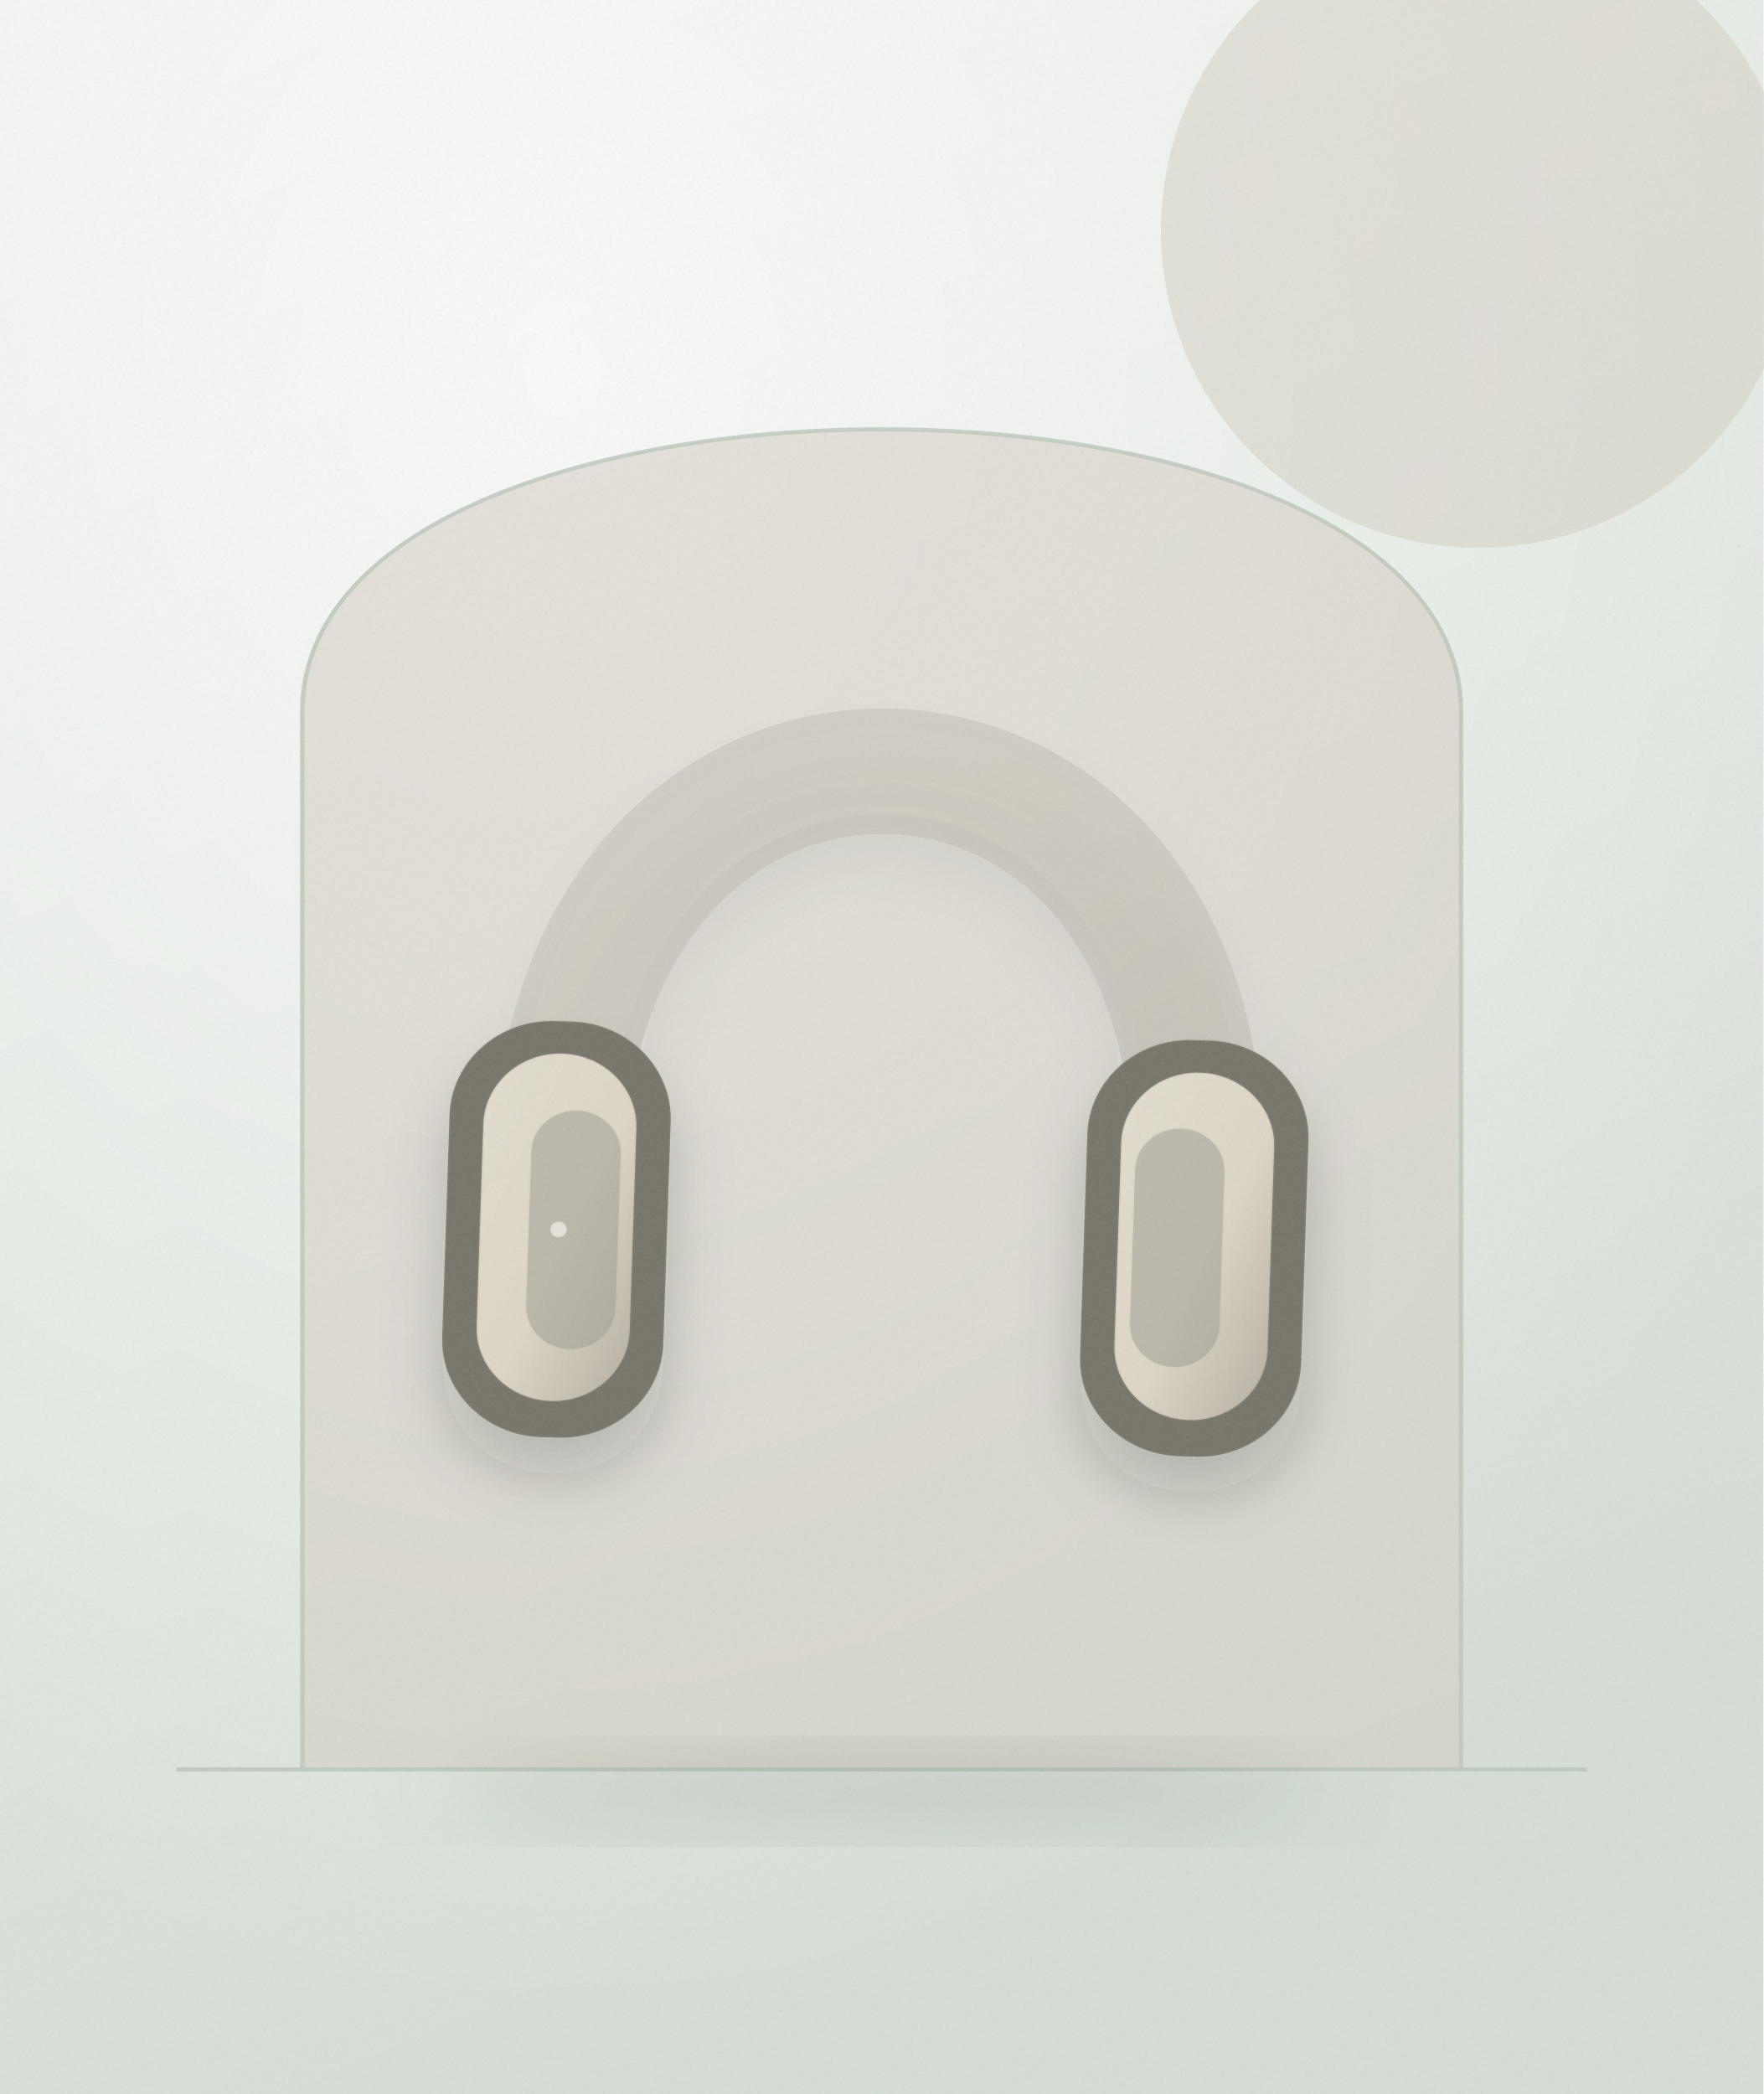
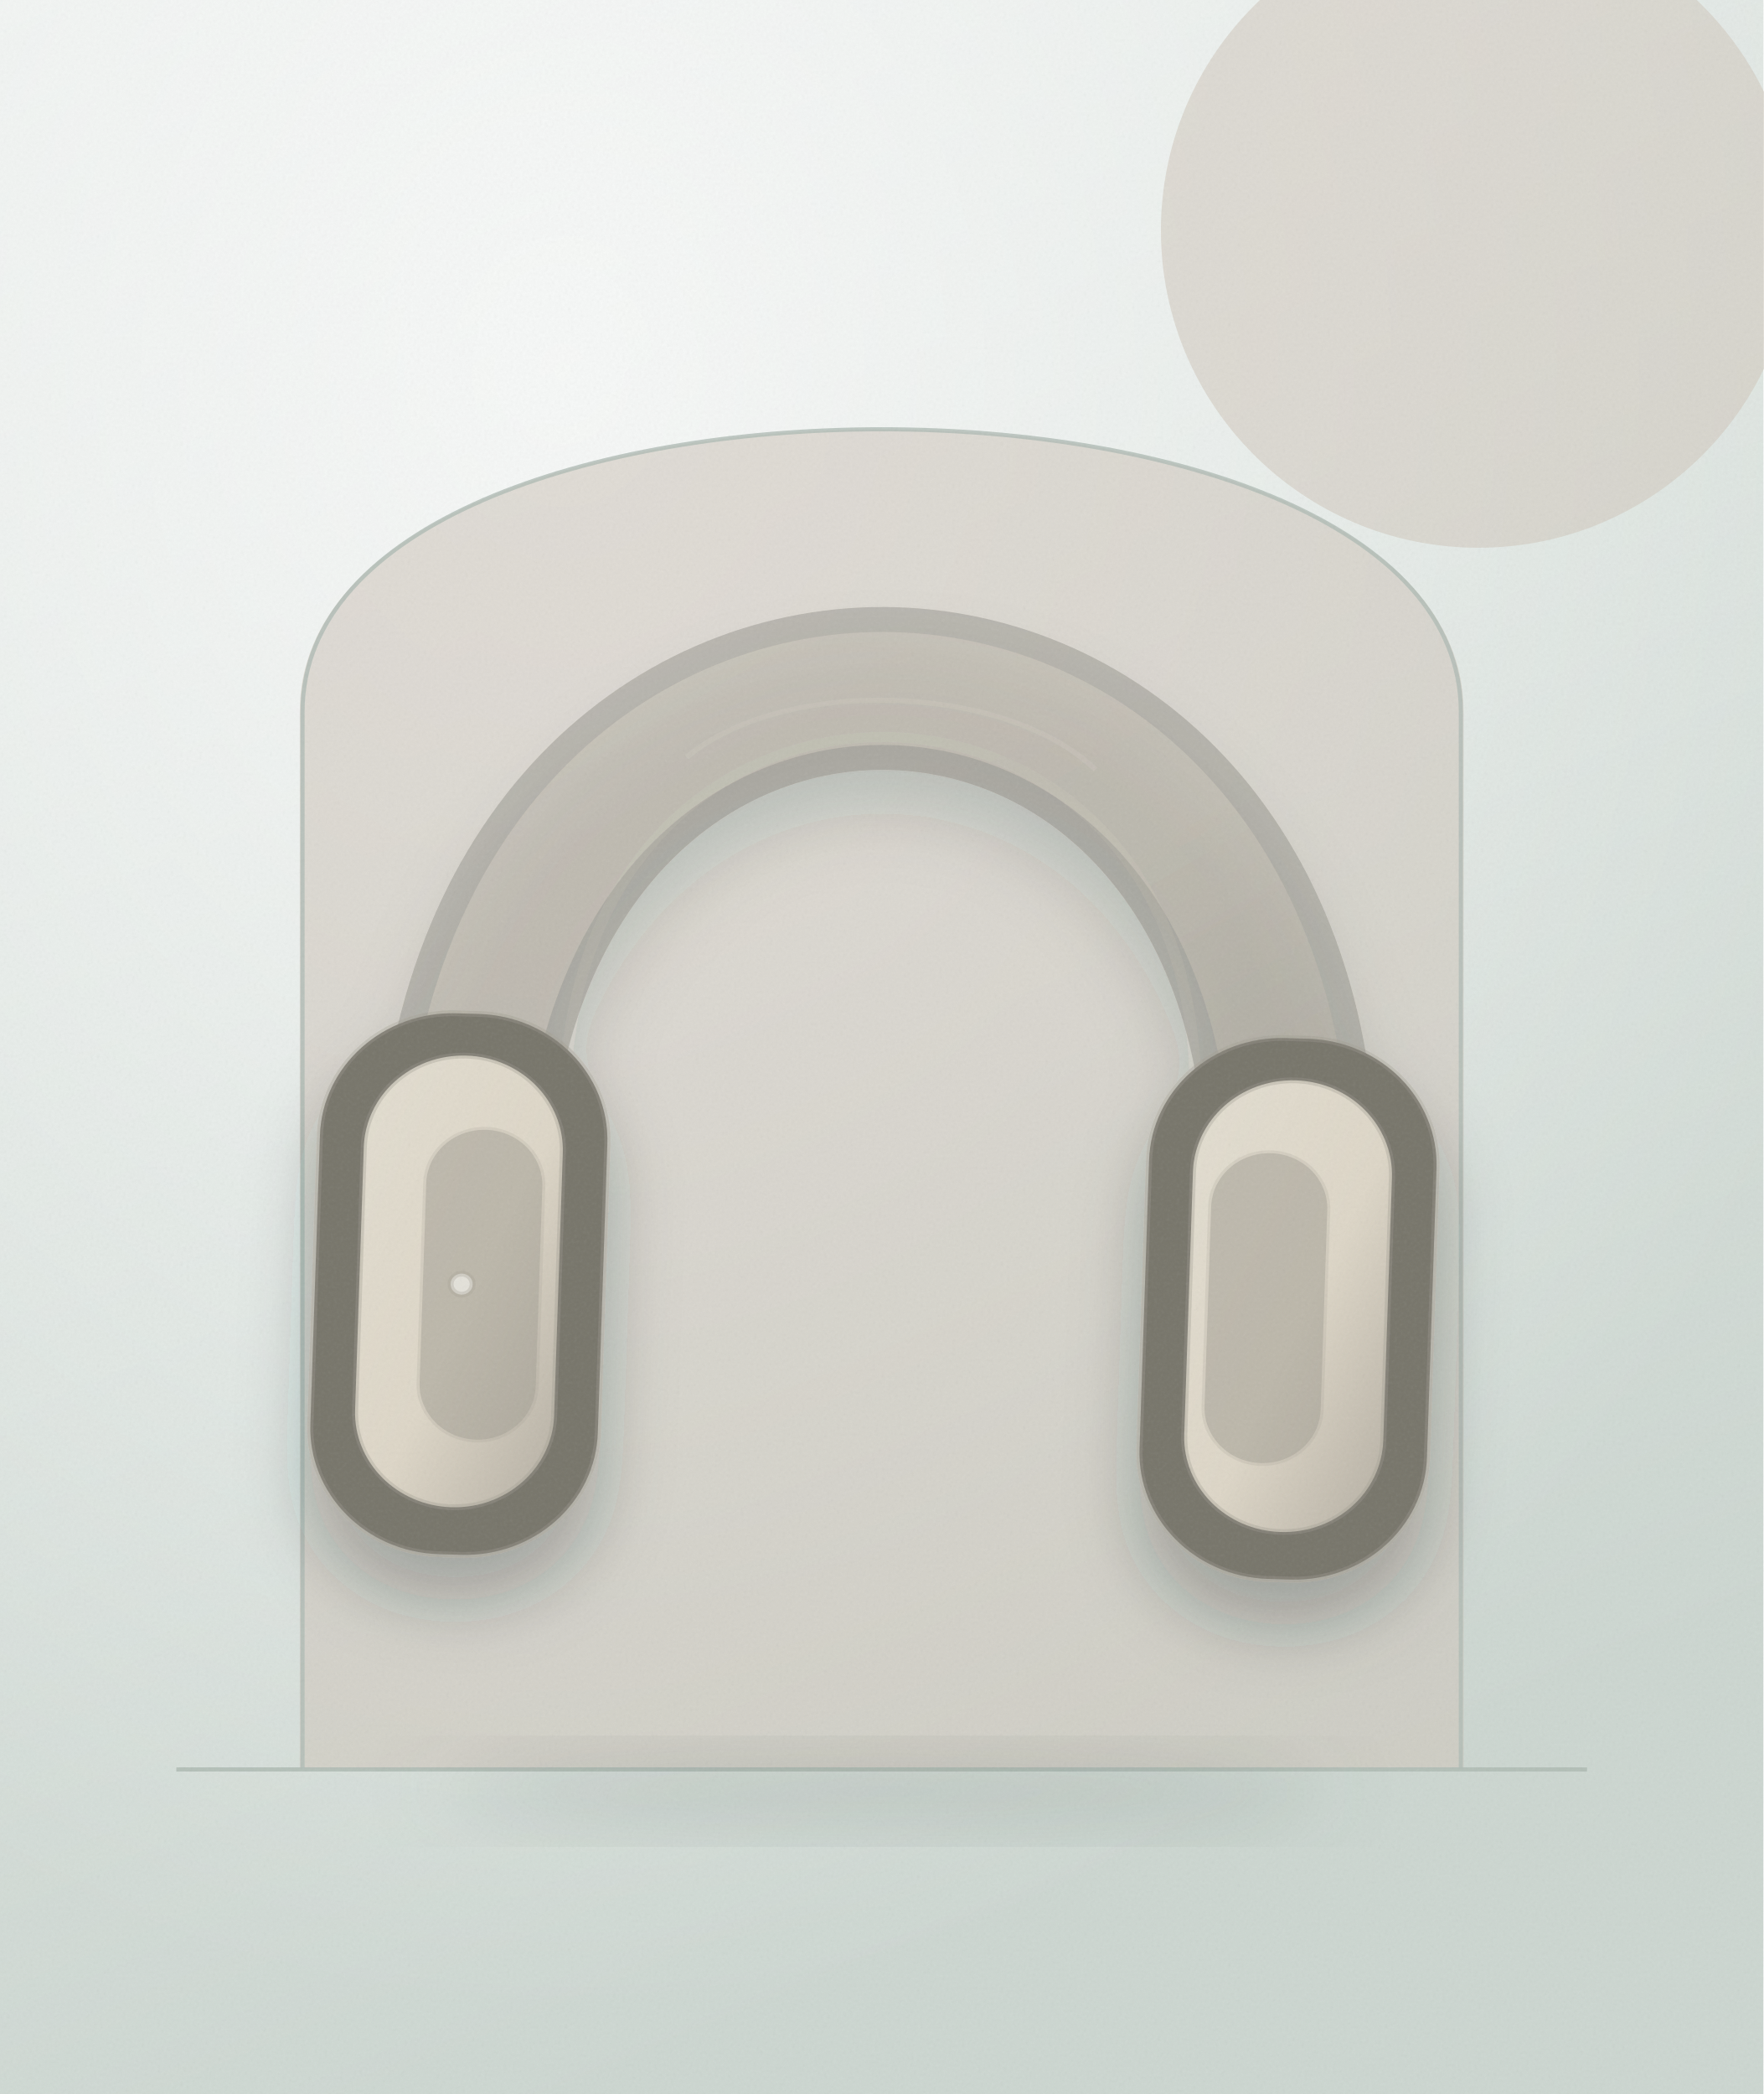
<svg xmlns="http://www.w3.org/2000/svg" viewBox="0 0 640 760" width="640" height="760" role="img">
  <defs>
    <linearGradient id="bg" x1="0" y1="0" x2="0.35" y2="1">
-       <stop offset="0" stop-color="#edf1ec" />
-       <stop offset="1" stop-color="#d5ded5" />
+       <stop offset="0" stop-color="#e9eeeb" />
+       <stop offset="1" stop-color="#ccd6d0" />
    </linearGradient>
    <radialGradient id="glow" cx="32%" cy="18%" r="78%">
      <stop offset="0" stop-color="#ffffff" stop-opacity="0.72" />
      <stop offset="1" stop-color="#ffffff" stop-opacity="0" />
    </radialGradient>
    <linearGradient id="body" x1="0" y1="0" x2="1" y2="1">
      <stop offset="0" stop-color="#e2ddd0" />
      <stop offset="0.55" stop-color="#ddd6c7" />
      <stop offset="1" stop-color="#b5afa3" />
    </linearGradient>
    <linearGradient id="bodySoft" x1="0" y1="0" x2="1" y2="0.7">
      <stop offset="0" stop-color="#e9e4da" />
      <stop offset="1" stop-color="#ddd6c7" />
    </linearGradient>
    <linearGradient id="metal" x1="0" y1="0" x2="1" y2="1">
      <stop offset="0" stop-color="#f3eee2" />
      <stop offset="0.35" stop-color="#cdbfa6" />
      <stop offset="0.62" stop-color="#f8f3e8" />
      <stop offset="1" stop-color="#9d8b70" />
    </linearGradient>
    <filter id="grain">
      <feTurbulence type="fractalNoise" baseFrequency="0.86" numOctaves="2" stitchTiles="stitch" />
      <feColorMatrix type="saturate" values="0" />
      <feComponentTransfer>
        <feFuncA type="linear" slope="0.11" />
      </feComponentTransfer>
    </filter>
    <filter id="objectShadow" x="-30%" y="-30%" width="160%" height="170%">
-       <feDropShadow dx="0" dy="18" stdDeviation="14" flood-color="#29312b" flood-opacity="0.2" />
+       <feDropShadow dx="0" dy="22" stdDeviation="16" flood-color="#26302b" flood-opacity="0.28" />
    </filter>
    <filter id="blur">
      <feGaussianBlur stdDeviation="18" />
    </filter>
    <filter id="soft">
      <feGaussianBlur stdDeviation="4" />
    </filter>
  </defs>
  <rect width="640" height="760" fill="url(#bg)" />
  <rect width="640" height="760" fill="url(#glow)" />
-   <circle cx="536.54" cy="83.6" r="115.2" fill="#d6cfc5" opacity="0.55" />
-   <path d="M 108.8 642.2 L 108.8 258.4 C 108.8 121.6 531.2 121.6 531.2 258.4 L 531.2 642.2 Z" fill="#d6cfc5" opacity="0.58" />
-   <path d="M 109.8 642.2 L 109.8 258.4 C 109.8 121.6 530.2 121.6 530.2 258.4 L 530.2 642.2" fill="none" stroke="#bcc8bd" stroke-width="1.5" opacity="0.8" />
-   <line x1="64" y1="642.2" x2="576" y2="642.2" stroke="#bcc8bd" stroke-width="1.5" opacity="0.9" />
-   <ellipse cx="320" cy="650.2" rx="160" ry="16.72" fill="#29312b" opacity="0.14" filter="url(#blur)" />
-   <g transform="translate(320 380) scale(0.8 0.76) translate(-400 -500)" filter="url(#objectShadow)" stroke="#a19c91" stroke-opacity="0.16" stroke-width="1.4" stroke-linejoin="round">
-     <g transform="translate(400 500) rotate(1.8) scale(0.965) translate(-400 -500)">
+   <circle cx="536.54" cy="83.6" r="115.2" fill="#cfc7bb" opacity="0.55" />
+   <path d="M 108.8 642.2 L 108.8 258.4 C 108.8 121.6 531.2 121.6 531.2 258.4 L 531.2 642.2 Z" fill="#cfc7bb" opacity="0.58" />
+   <path d="M 109.8 642.2 L 109.8 258.4 C 109.8 121.6 530.2 121.6 530.2 258.4 L 530.2 642.2" fill="none" stroke="#b0bcb5" stroke-width="1.5" opacity="0.8" />
+   <line x1="64" y1="642.2" x2="576" y2="642.2" stroke="#b0bcb5" stroke-width="1.5" opacity="0.9" />
+   <ellipse cx="320" cy="650.2" rx="160" ry="16.72" fill="#26302b" opacity="0.14" filter="url(#blur)" />
+   <g transform="translate(320 380) scale(0.8 0.76) translate(-400 -500)" filter="url(#objectShadow)" stroke="#a19c91" stroke-opacity="0.34" stroke-width="2.2" stroke-linejoin="round">
+     <g transform="translate(400 500) rotate(1.8) scale(1.2545) translate(-400 -500)">
      <g>
        <path d="M250 560 C250 298 550 298 550 560" fill="none" stroke="#77746b" stroke-width="62" stroke-linecap="round" />
        <path d="M250 560 C250 298 550 298 550 560" fill="none" stroke="url(#body)" stroke-width="43" stroke-linecap="round" />
        <path d="M286 520 C286 336 514 336 514 520" fill="none" stroke="#e9e4da" stroke-width="4" opacity="0.22" />
        <rect x="198" y="492" width="104" height="206" rx="48" fill="#77746b" />
        <rect x="498" y="492" width="104" height="206" rx="48" fill="#77746b" />
        <rect x="214" y="508" width="72" height="172" rx="36" fill="url(#body)" />
        <rect x="514" y="508" width="72" height="172" rx="36" fill="url(#body)" />
        <rect x="237" y="536" width="42" height="118" rx="21" fill="#a19c91" opacity="0.55" />
        <rect x="521" y="536" width="42" height="118" rx="21" fill="#a19c91" opacity="0.55" />
        <circle cx="251" cy="595" r="4" fill="#f4f2ed" opacity="0.7" />
        <path d="M326 392 C360 360 440 360 474 392" fill="none" stroke="#e9e4da" stroke-width="2" opacity="0.3" />
      </g>
    </g>
  </g>
  <rect width="640" height="760" filter="url(#grain)" opacity="0.72" />
</svg>
